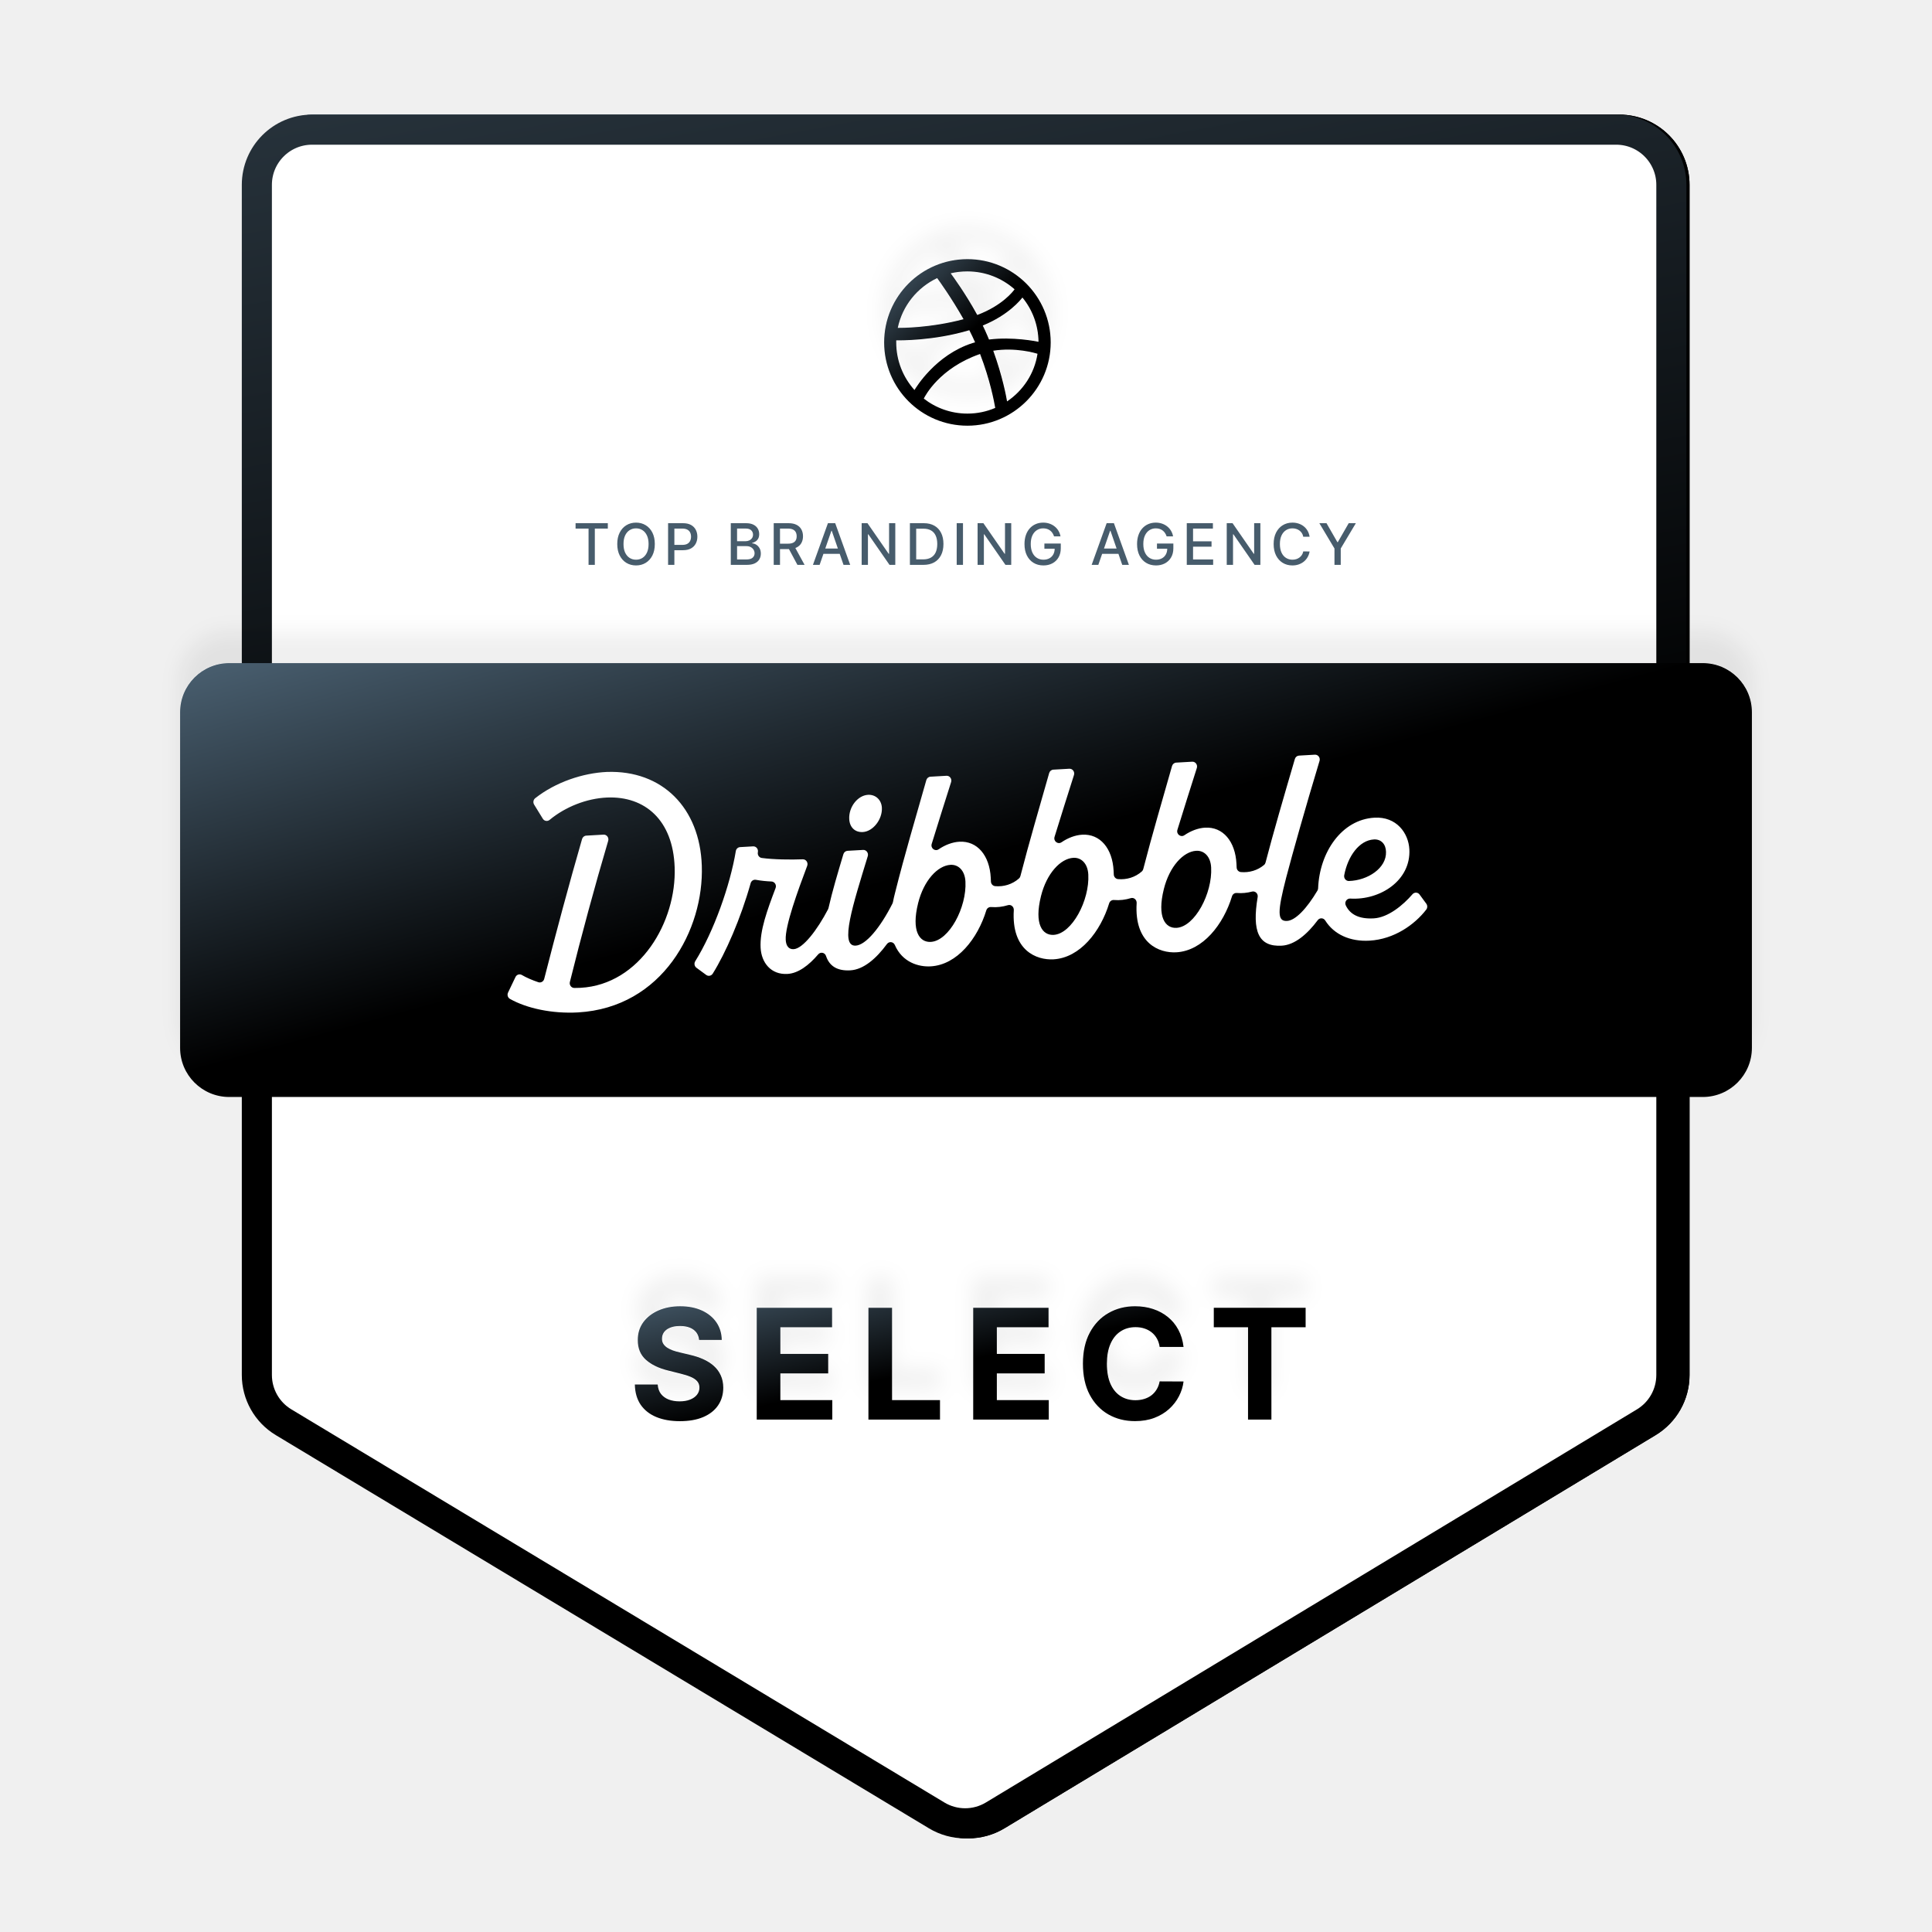
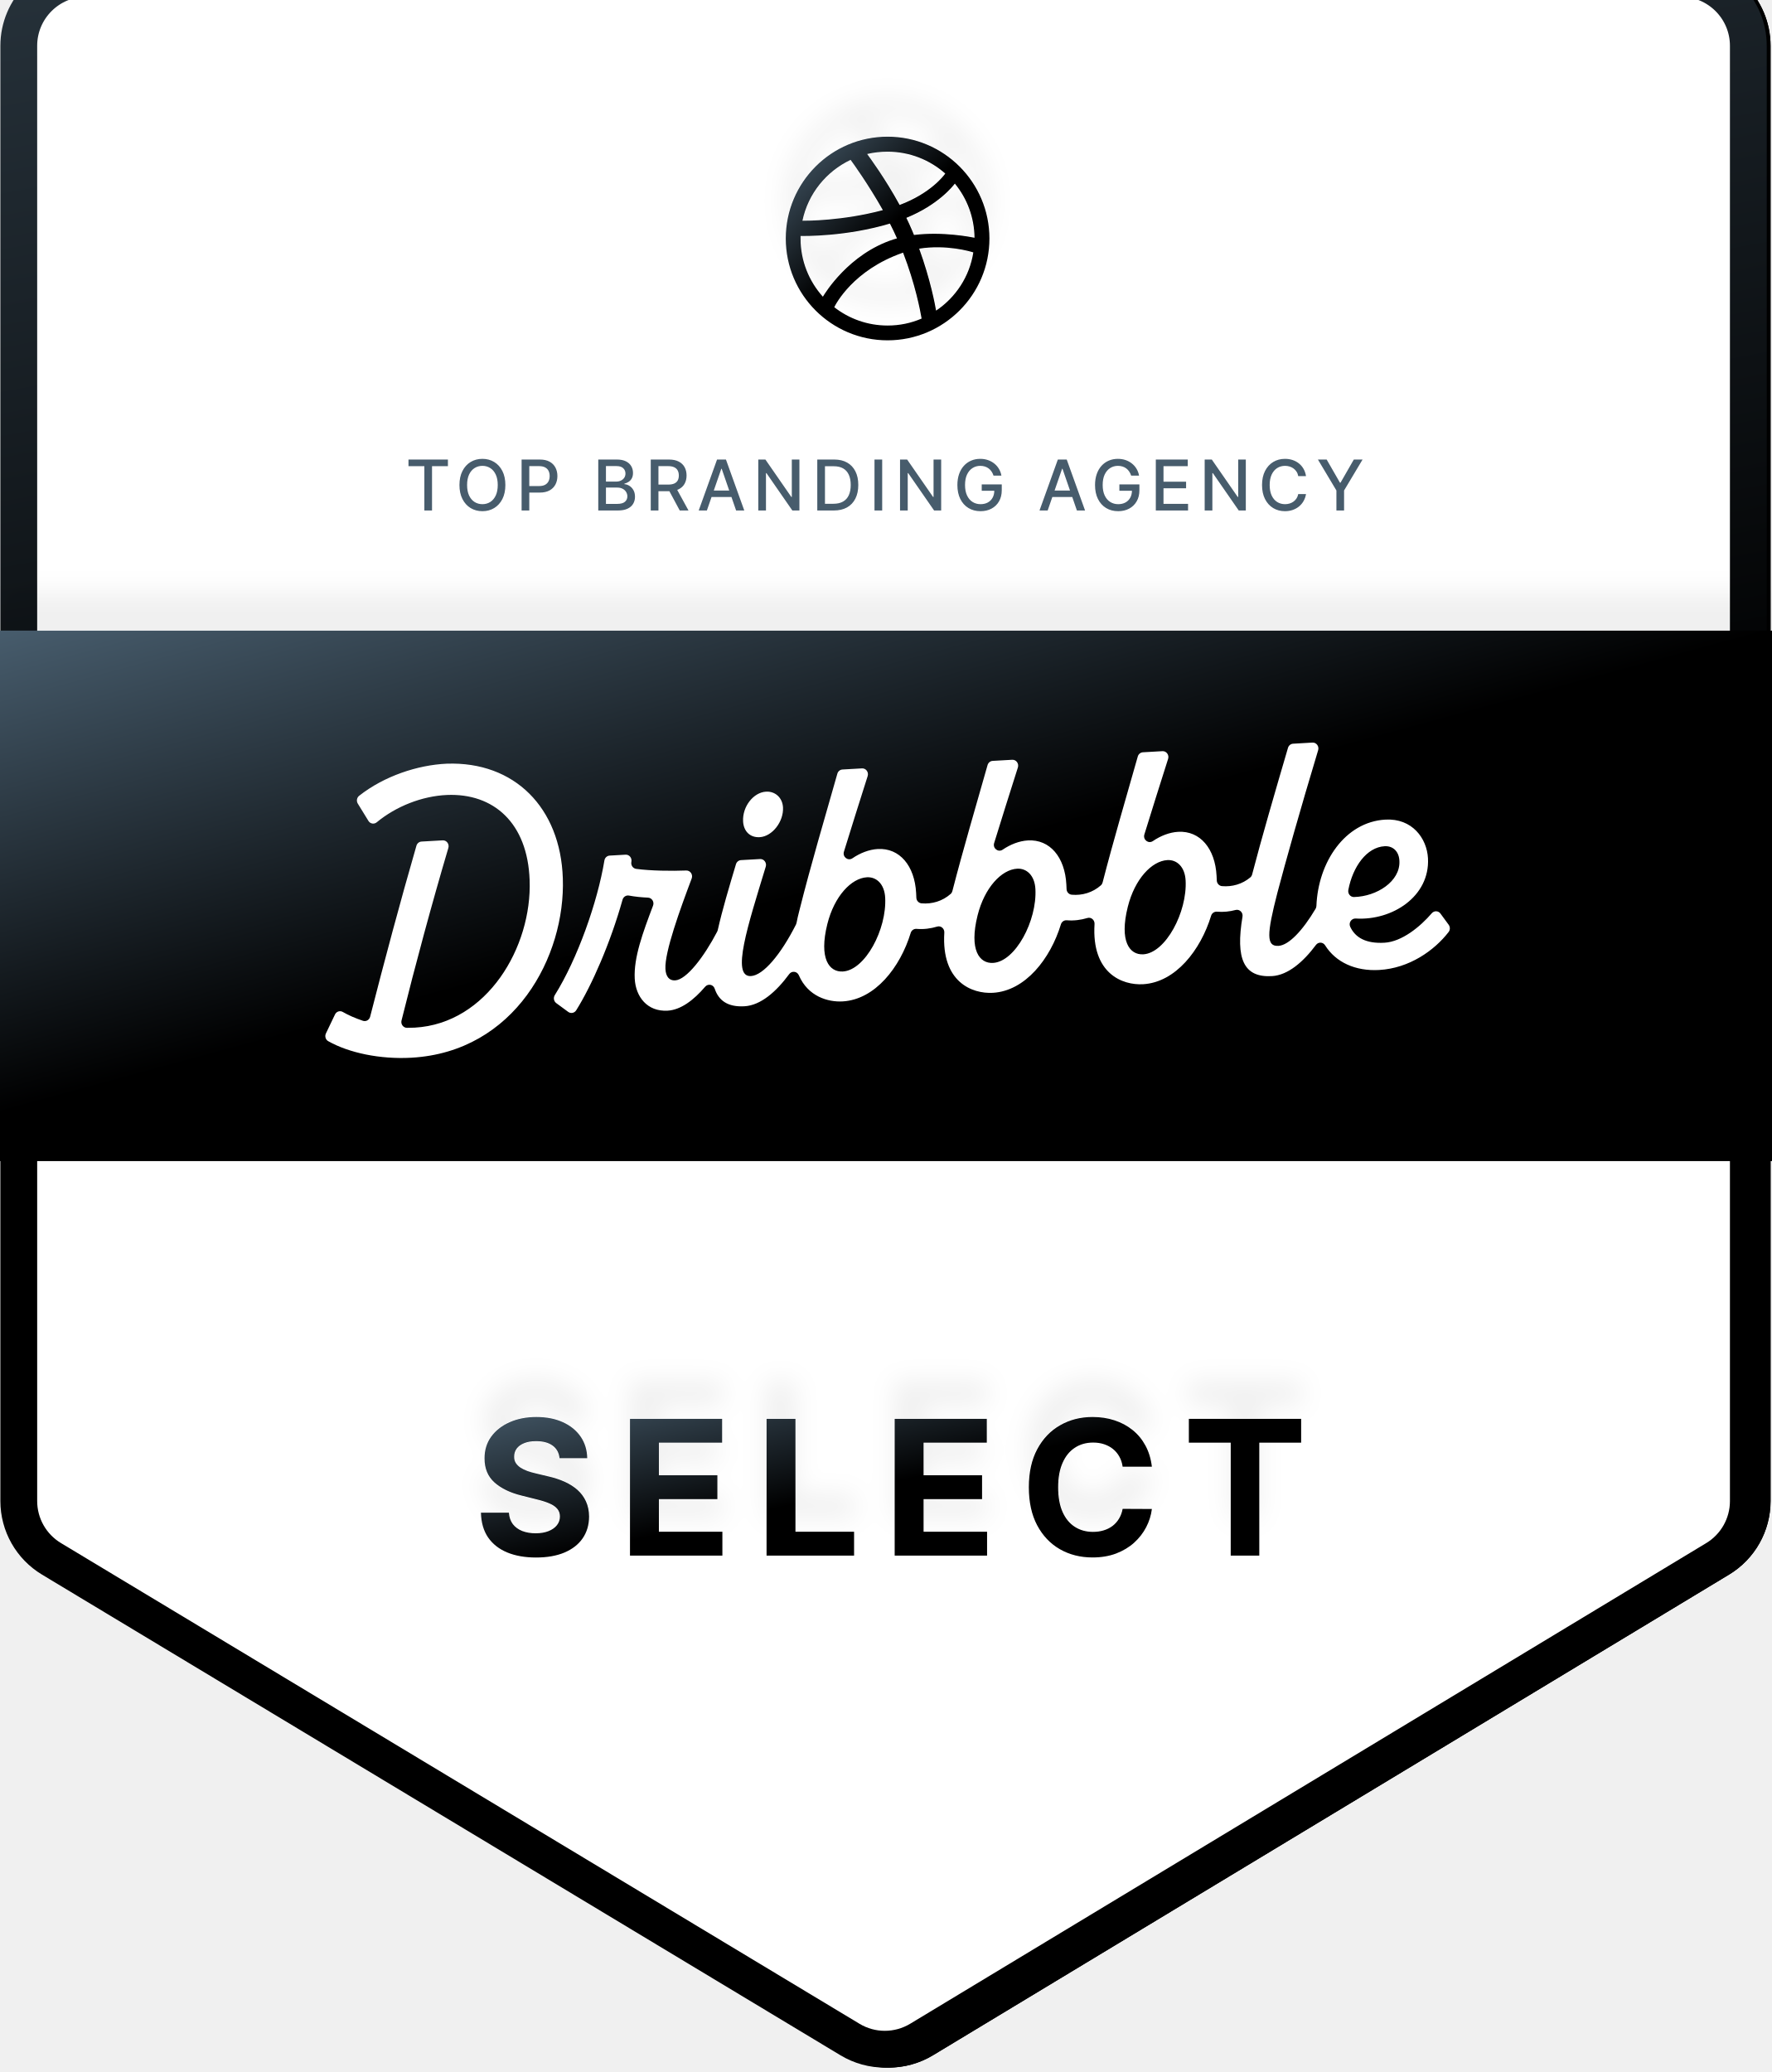
- <svg xmlns="http://www.w3.org/2000/svg" width="236" height="236" viewBox="0 0 236 236" fill="none">
+ <svg xmlns="http://www.w3.org/2000/svg" width="177" height="207" viewBox="29.5 18 177 207" fill="none">
  <path d="M121.76 221.753C119.621 223.045 116.942 223.047 114.8 221.758L35.021 173.731C32.996 172.512 31.758 170.321 31.758 167.957L31.758 22.578C31.758 18.856 34.775 15.838 38.497 15.838L197.803 15.838C201.526 15.838 204.544 18.856 204.544 22.578L204.544 167.964C204.544 170.325 203.308 172.514 201.287 173.734L121.76 221.753Z" fill="white" stroke="url(#paint0_linear_206_370)" stroke-width="3.676" />
  <path d="M121.76 221.753C119.621 223.045 116.942 223.047 114.8 221.758L35.021 173.731C32.996 172.512 31.758 170.321 31.758 167.957L31.758 22.578C31.758 18.856 34.775 15.838 38.497 15.838L197.803 15.838C201.526 15.838 204.544 18.856 204.544 22.578L204.544 167.964C204.544 170.325 203.308 172.514 201.287 173.734L121.76 221.753Z" fill="white" stroke="url(#paint1_linear_206_370)" stroke-width="3.676" />
  <path d="M121.379 221.753C119.239 223.045 116.56 223.047 114.419 221.758L34.64 173.731C32.614 172.512 31.376 170.321 31.376 167.957L31.376 22.578C31.376 18.856 34.393 15.838 38.115 15.838L197.422 15.838C201.144 15.838 204.162 18.856 204.162 22.578L204.162 167.964C204.162 170.325 202.926 172.514 200.905 173.734L121.379 221.753Z" fill="white" stroke="url(#paint2_linear_206_370)" stroke-width="3.676" />
  <path d="M70.308 64.57V63.909H74.248V64.57H72.66V69H71.894V64.57H70.308ZM79.987 66.454C79.987 66.998 79.887 67.465 79.689 67.856C79.49 68.246 79.217 68.546 78.871 68.756C78.526 68.965 78.134 69.07 77.695 69.07C77.254 69.07 76.861 68.965 76.514 68.756C76.169 68.546 75.898 68.245 75.699 67.854C75.5 67.463 75.4 66.996 75.4 66.454C75.4 65.911 75.5 65.445 75.699 65.055C75.898 64.664 76.169 64.364 76.514 64.155C76.861 63.945 77.254 63.84 77.695 63.84C78.134 63.84 78.526 63.945 78.871 64.155C79.217 64.364 79.49 64.664 79.689 65.055C79.887 65.445 79.987 65.911 79.987 66.454ZM79.226 66.454C79.226 66.04 79.159 65.691 79.025 65.408C78.892 65.123 78.71 64.908 78.478 64.762C78.248 64.614 77.987 64.54 77.695 64.54C77.402 64.54 77.14 64.614 76.909 64.762C76.679 64.908 76.497 65.123 76.362 65.408C76.23 65.691 76.164 66.04 76.164 66.454C76.164 66.869 76.23 67.219 76.362 67.504C76.497 67.787 76.679 68.002 76.909 68.15C77.14 68.296 77.402 68.369 77.695 68.369C77.987 68.369 78.248 68.296 78.478 68.15C78.71 68.002 78.892 67.787 79.025 67.504C79.159 67.219 79.226 66.869 79.226 66.454ZM81.609 69V63.909H83.424C83.82 63.909 84.148 63.981 84.408 64.125C84.668 64.269 84.863 64.467 84.992 64.717C85.121 64.966 85.186 65.246 85.186 65.557C85.186 65.87 85.121 66.152 84.99 66.402C84.86 66.651 84.665 66.848 84.403 66.994C84.143 67.138 83.815 67.21 83.421 67.21H82.173V66.559H83.351C83.602 66.559 83.805 66.516 83.96 66.43C84.116 66.342 84.231 66.222 84.303 66.072C84.376 65.921 84.413 65.749 84.413 65.557C84.413 65.365 84.376 65.194 84.303 65.045C84.231 64.896 84.115 64.779 83.958 64.695C83.802 64.61 83.597 64.568 83.341 64.568H82.377V69H81.609ZM89.268 69V63.909H91.132C91.493 63.909 91.793 63.969 92.029 64.088C92.266 64.206 92.444 64.366 92.561 64.568C92.679 64.768 92.738 64.995 92.738 65.246C92.738 65.459 92.699 65.638 92.621 65.783C92.543 65.928 92.439 66.044 92.308 66.131C92.179 66.218 92.036 66.281 91.88 66.32V66.37C92.049 66.378 92.214 66.433 92.375 66.534C92.537 66.633 92.672 66.775 92.778 66.959C92.884 67.143 92.937 67.367 92.937 67.63C92.937 67.891 92.876 68.124 92.753 68.331C92.632 68.537 92.445 68.7 92.191 68.821C91.938 68.94 91.614 69 91.219 69H89.268ZM90.036 68.341H91.145C91.513 68.341 91.776 68.27 91.935 68.127C92.094 67.985 92.174 67.807 92.174 67.593C92.174 67.432 92.133 67.285 92.052 67.151C91.971 67.016 91.855 66.909 91.704 66.83C91.555 66.75 91.377 66.711 91.172 66.711H90.036V68.341ZM90.036 66.112H91.065C91.237 66.112 91.392 66.078 91.53 66.012C91.669 65.946 91.779 65.853 91.861 65.734C91.943 65.613 91.985 65.47 91.985 65.306C91.985 65.096 91.911 64.919 91.763 64.777C91.616 64.634 91.39 64.563 91.085 64.563H90.036V66.112ZM94.512 69V63.909H96.327C96.721 63.909 97.049 63.977 97.309 64.113C97.571 64.249 97.766 64.437 97.895 64.677C98.025 64.916 98.089 65.192 98.089 65.505C98.089 65.817 98.024 66.091 97.893 66.328C97.764 66.563 97.568 66.746 97.306 66.877C97.046 67.008 96.719 67.073 96.325 67.073H94.95V66.412H96.255C96.503 66.412 96.706 66.377 96.861 66.305C97.019 66.234 97.134 66.131 97.207 65.995C97.28 65.859 97.316 65.695 97.316 65.505C97.316 65.313 97.279 65.146 97.204 65.005C97.132 64.865 97.016 64.757 96.859 64.682C96.703 64.606 96.499 64.568 96.245 64.568H95.28V69H94.512ZM97.025 66.703L98.283 69H97.408L96.175 66.703H97.025ZM100.119 69H99.303L101.135 63.909H102.023L103.855 69H103.039L101.6 64.834H101.56L100.119 69ZM100.255 67.006H102.9V67.653H100.255V67.006ZM109.363 63.909V69H108.657L106.07 65.266H106.022V69H105.254V63.909H105.965L108.555 67.648H108.603V63.909H109.363ZM112.796 69H111.148V63.909H112.848C113.347 63.909 113.776 64.011 114.134 64.215C114.492 64.417 114.766 64.708 114.956 65.087C115.149 65.465 115.245 65.918 115.245 66.447C115.245 66.977 115.148 67.433 114.954 67.814C114.762 68.195 114.483 68.489 114.119 68.694C113.754 68.898 113.313 69 112.796 69ZM111.916 68.329H112.754C113.142 68.329 113.464 68.256 113.721 68.11C113.978 67.963 114.17 67.75 114.298 67.471C114.425 67.191 114.489 66.85 114.489 66.447C114.489 66.048 114.425 65.709 114.298 65.43C114.172 65.152 113.984 64.941 113.733 64.796C113.483 64.652 113.172 64.58 112.801 64.58H111.916V68.329ZM117.632 63.909V69H116.864V63.909H117.632ZM123.525 63.909V69H122.819L120.231 65.266H120.184V69H119.416V63.909H120.126L122.717 67.648H122.764V63.909H123.525ZM128.755 65.517C128.707 65.367 128.642 65.231 128.561 65.112C128.481 64.991 128.386 64.888 128.275 64.804C128.164 64.718 128.037 64.652 127.895 64.608C127.754 64.563 127.599 64.54 127.43 64.54C127.143 64.54 126.885 64.614 126.654 64.762C126.424 64.909 126.242 65.126 126.107 65.41C125.975 65.694 125.909 66.041 125.909 66.452C125.909 66.865 125.976 67.213 126.11 67.499C126.244 67.784 126.428 68 126.662 68.147C126.895 68.295 127.161 68.369 127.46 68.369C127.736 68.369 127.978 68.312 128.183 68.2C128.39 68.087 128.55 67.928 128.663 67.722C128.777 67.515 128.834 67.272 128.834 66.992L129.033 67.029H127.576V66.395H129.578V66.974C129.578 67.402 129.486 67.773 129.304 68.088C129.123 68.401 128.873 68.643 128.553 68.814C128.235 68.984 127.871 69.07 127.46 69.07C126.999 69.07 126.595 68.963 126.247 68.751C125.9 68.539 125.63 68.239 125.436 67.849C125.242 67.458 125.145 66.994 125.145 66.457C125.145 66.051 125.202 65.686 125.314 65.363C125.427 65.04 125.585 64.766 125.789 64.54C125.995 64.313 126.236 64.14 126.513 64.021C126.791 63.9 127.095 63.84 127.425 63.84C127.7 63.84 127.956 63.88 128.193 63.961C128.432 64.043 128.644 64.158 128.829 64.307C129.017 64.456 129.172 64.633 129.294 64.839C129.417 65.043 129.5 65.269 129.543 65.517H128.755ZM134.164 69H133.349L135.181 63.909H136.068L137.9 69H137.085L135.646 64.834H135.606L134.164 69ZM134.301 67.006H136.946V67.653H134.301V67.006ZM142.506 65.517C142.458 65.367 142.393 65.231 142.312 65.112C142.232 64.991 142.137 64.888 142.026 64.804C141.915 64.718 141.788 64.652 141.646 64.608C141.505 64.563 141.35 64.54 141.181 64.54C140.894 64.54 140.636 64.614 140.405 64.762C140.175 64.909 139.993 65.126 139.858 65.41C139.726 65.694 139.66 66.041 139.66 66.452C139.66 66.865 139.727 67.213 139.861 67.499C139.995 67.784 140.179 68 140.413 68.147C140.646 68.295 140.912 68.369 141.211 68.369C141.488 68.369 141.729 68.312 141.934 68.2C142.141 68.087 142.301 67.928 142.414 67.722C142.528 67.515 142.585 67.272 142.585 66.992L142.784 67.029H141.328V66.395H143.329V66.974C143.329 67.402 143.238 67.773 143.055 68.088C142.875 68.401 142.624 68.643 142.305 68.814C141.986 68.984 141.622 69.07 141.211 69.07C140.75 69.07 140.346 68.963 139.998 68.751C139.651 68.539 139.381 68.239 139.187 67.849C138.993 67.458 138.896 66.994 138.896 66.457C138.896 66.051 138.953 65.686 139.066 65.363C139.178 65.04 139.336 64.766 139.54 64.54C139.746 64.313 139.987 64.14 140.264 64.021C140.542 63.9 140.846 63.84 141.176 63.84C141.451 63.84 141.707 63.88 141.944 63.961C142.183 64.043 142.395 64.158 142.58 64.307C142.768 64.456 142.923 64.633 143.045 64.839C143.168 65.043 143.251 65.269 143.294 65.517H142.506ZM144.968 69V63.909H148.16V64.57H145.736V66.121H147.993V66.78H145.736V68.339H148.19V69H144.968ZM153.959 63.909V69H153.253L150.666 65.266H150.618V69H149.85V63.909H150.561L153.151 67.648H153.199V63.909H153.959ZM159.973 65.565H159.197C159.167 65.399 159.112 65.253 159.03 65.127C158.949 65.001 158.85 64.894 158.732 64.806C158.615 64.719 158.483 64.652 158.337 64.608C158.193 64.563 158.039 64.54 157.877 64.54C157.584 64.54 157.321 64.614 157.089 64.762C156.859 64.909 156.676 65.126 156.542 65.41C156.41 65.695 156.343 66.044 156.343 66.454C156.343 66.869 156.41 67.219 156.542 67.504C156.676 67.789 156.86 68.004 157.092 68.15C157.324 68.296 157.585 68.369 157.875 68.369C158.035 68.369 158.188 68.347 158.332 68.304C158.478 68.259 158.61 68.194 158.727 68.108C158.845 68.021 158.944 67.916 159.026 67.792C159.108 67.666 159.166 67.522 159.197 67.359L159.973 67.362C159.931 67.612 159.851 67.842 159.731 68.053C159.614 68.262 159.462 68.442 159.277 68.595C159.093 68.746 158.882 68.862 158.645 68.945C158.408 69.028 158.15 69.07 157.87 69.07C157.429 69.07 157.036 68.965 156.691 68.756C156.347 68.546 156.075 68.245 155.876 67.854C155.679 67.463 155.58 66.996 155.58 66.454C155.58 65.911 155.68 65.445 155.878 65.055C156.077 64.664 156.349 64.364 156.694 64.155C157.039 63.945 157.43 63.84 157.87 63.84C158.14 63.84 158.392 63.878 158.625 63.956C158.861 64.033 159.072 64.145 159.259 64.294C159.446 64.442 159.601 64.623 159.724 64.836C159.847 65.048 159.93 65.291 159.973 65.565ZM161.163 63.909H162.036L163.366 66.223H163.42L164.75 63.909H165.623L163.776 67.001V69H163.01V67.001L161.163 63.909Z" fill="#475C6C" />
  <g filter="url(#filter0_d_206_370)">
    <path d="M85.397 163.677C85.343 163.139 85.114 162.721 84.71 162.423C84.305 162.126 83.756 161.977 83.062 161.977C82.591 161.977 82.193 162.043 81.869 162.177C81.544 162.306 81.295 162.486 81.122 162.717C80.953 162.948 80.868 163.21 80.868 163.504C80.859 163.748 80.91 163.962 81.022 164.144C81.137 164.326 81.295 164.484 81.495 164.618C81.695 164.747 81.926 164.86 82.189 164.958C82.451 165.051 82.731 165.131 83.029 165.198L84.256 165.491C84.852 165.625 85.399 165.803 85.897 166.025C86.395 166.247 86.826 166.521 87.191 166.845C87.555 167.17 87.838 167.552 88.038 167.992C88.242 168.433 88.347 168.937 88.351 169.506C88.347 170.342 88.133 171.067 87.711 171.68C87.293 172.29 86.688 172.763 85.897 173.101C85.11 173.435 84.161 173.601 83.049 173.601C81.946 173.601 80.986 173.432 80.168 173.094C79.354 172.756 78.719 172.256 78.26 171.594C77.807 170.927 77.569 170.102 77.547 169.119H80.341C80.373 169.577 80.504 169.96 80.735 170.267C80.971 170.569 81.284 170.798 81.675 170.954C82.071 171.105 82.518 171.18 83.016 171.18C83.505 171.18 83.93 171.109 84.29 170.967C84.654 170.825 84.936 170.627 85.137 170.373C85.337 170.12 85.437 169.829 85.437 169.5C85.437 169.193 85.346 168.935 85.163 168.726C84.985 168.517 84.723 168.339 84.376 168.192C84.034 168.046 83.614 167.912 83.116 167.792L81.629 167.419C80.477 167.139 79.568 166.701 78.901 166.105C78.234 165.509 77.903 164.707 77.907 163.697C77.903 162.87 78.123 162.148 78.567 161.53C79.016 160.912 79.632 160.429 80.415 160.082C81.197 159.736 82.087 159.562 83.082 159.562C84.096 159.562 84.981 159.736 85.737 160.082C86.497 160.429 87.088 160.912 87.511 161.53C87.933 162.148 88.151 162.864 88.165 163.677H85.397ZM92.437 173.408V159.749H101.641V162.13H95.325V165.385H101.168V167.766H95.325V171.027H101.668V173.408H92.437ZM106.081 173.408V159.749H108.968V171.027H114.824V173.408H106.081ZM118.88 173.408V159.749H128.084V162.13H121.768V165.385H127.61V167.766H121.768V171.027H128.111V173.408H118.88ZM144.575 164.531H141.654C141.601 164.153 141.492 163.817 141.327 163.524C141.163 163.226 140.951 162.973 140.694 162.764C140.436 162.555 140.138 162.395 139.8 162.283C139.466 162.172 139.104 162.117 138.713 162.117C138.006 162.117 137.39 162.292 136.865 162.644C136.341 162.99 135.934 163.497 135.645 164.164C135.356 164.827 135.211 165.631 135.211 166.578C135.211 167.552 135.356 168.37 135.645 169.033C135.938 169.695 136.347 170.195 136.872 170.533C137.397 170.871 138.004 171.04 138.693 171.04C139.08 171.04 139.437 170.989 139.766 170.887C140.1 170.785 140.396 170.636 140.653 170.44C140.911 170.24 141.125 169.998 141.294 169.713C141.467 169.428 141.587 169.104 141.654 168.739L144.575 168.753C144.499 169.38 144.311 169.984 144.008 170.567C143.71 171.145 143.308 171.663 142.801 172.121C142.299 172.574 141.698 172.934 141 173.201C140.307 173.463 139.522 173.595 138.646 173.595C137.428 173.595 136.338 173.319 135.378 172.768C134.422 172.216 133.666 171.418 133.11 170.373C132.559 169.328 132.283 168.063 132.283 166.578C132.283 165.089 132.564 163.822 133.124 162.777C133.684 161.732 134.444 160.936 135.405 160.389C136.365 159.838 137.446 159.562 138.646 159.562C139.437 159.562 140.171 159.673 140.847 159.896C141.527 160.118 142.13 160.443 142.654 160.869C143.179 161.292 143.606 161.81 143.935 162.423C144.268 163.037 144.482 163.74 144.575 164.531ZM148.269 162.13V159.749H159.487V162.13H155.306V173.408H152.451V162.13H148.269Z" fill="url(#paint3_linear_206_370)" />
  </g>
  <g filter="url(#filter1_d_206_370)">
    <rect x="22" y="81" width="192" height="53" rx="6" fill="url(#paint4_linear_206_370)" />
  </g>
  <path d="M74.128 94.295C80.907 94.053 85.494 98.701 85.727 105.744V105.747C86 113.551 80.939 123.077 70.609 123.669C67.469 123.847 64.346 123.181 62.288 122.016C62.024 121.866 61.926 121.523 62.06 121.243L62.967 119.348C63.111 119.05 63.464 118.934 63.743 119.097C64.326 119.436 65.009 119.726 65.758 119.981C66.064 120.085 66.393 119.9 66.476 119.576C67.911 113.971 69.508 107.998 71.102 102.49C71.171 102.254 71.374 102.089 71.611 102.075L73.723 101.954C74.114 101.931 74.407 102.32 74.292 102.71C72.633 108.315 71.006 114.338 69.612 119.954C69.521 120.325 69.793 120.683 70.161 120.683C70.424 120.683 70.687 120.678 70.939 120.664C78.164 120.25 82.66 112.611 82.411 105.932C82.212 100.197 78.799 97.227 74.153 97.42C71.65 97.529 69.047 98.567 67.14 100.148C66.876 100.368 66.489 100.308 66.308 100.012L65.245 98.284C65.085 98.025 65.146 97.684 65.382 97.499C67.888 95.529 71.218 94.427 74.128 94.295ZM160.616 92.187C161.009 92.165 161.303 92.556 161.186 92.946C159.389 98.904 157.923 104.116 157.114 107.191C156.04 111.362 155.998 112.565 157.22 112.495C158.245 112.436 159.627 110.984 160.93 108.789C160.981 108.703 161.008 108.604 161.012 108.505C161.183 104.11 163.882 100.112 167.894 99.882C170.581 99.729 172.053 101.755 172.158 103.749C172.359 107.555 168.589 109.989 164.937 109.763C164.512 109.737 164.203 110.193 164.39 110.59C164.9 111.679 165.975 112.287 167.809 112.181C169.553 112.083 171.383 110.58 172.535 109.239C172.772 108.963 173.192 108.975 173.407 109.269H173.405L174.227 110.389C174.383 110.605 174.381 110.902 174.219 111.112C172.794 112.957 170.297 114.732 167.285 114.904C164.909 115.039 162.947 114.14 161.88 112.44C161.669 112.104 161.203 112.084 160.966 112.402C159.7 114.099 158.168 115.426 156.571 115.517C153.729 115.679 152.925 113.776 153.628 109.578C153.699 109.16 153.331 108.807 152.936 108.911C152.347 109.067 151.721 109.136 151.086 109.081C150.822 109.058 150.574 109.219 150.494 109.481C149.442 112.931 146.937 116.141 143.696 116.327C141.627 116.445 138.537 115.261 138.846 110.317C138.872 109.915 138.509 109.597 138.137 109.71C137.488 109.907 136.789 110 136.078 109.939C135.814 109.917 135.568 110.078 135.488 110.34C134.436 113.79 131.931 116.999 128.691 117.185C126.621 117.303 123.531 116.12 123.839 111.175C123.865 110.773 123.503 110.456 123.131 110.568C122.482 110.765 121.783 110.859 121.072 110.798C120.808 110.775 120.562 110.936 120.482 111.198C119.429 114.648 116.925 117.858 113.685 118.044C112.213 118.128 110.221 117.553 109.307 115.433C109.131 115.024 108.602 114.962 108.341 115.318C107.061 117.061 105.503 118.437 103.875 118.53C102.207 118.626 101.294 117.958 100.897 116.766C100.756 116.346 100.229 116.245 99.945 116.579C98.805 117.916 97.508 118.895 96.195 118.969C94.172 119.086 93.007 117.589 92.911 115.775C92.8 113.659 93.718 111.181 94.741 108.476C94.884 108.101 94.626 107.694 94.237 107.676C93.647 107.651 92.972 107.59 92.338 107.471C92.052 107.417 91.775 107.594 91.694 107.883C90.483 112.199 88.629 116.43 87.065 118.93C86.89 119.21 86.528 119.284 86.266 119.092L85.07 118.214C84.826 118.032 84.76 117.684 84.923 117.421C87.183 113.806 89.191 108.145 89.883 103.959C89.926 103.692 90.144 103.493 90.406 103.477L91.994 103.386C92.359 103.365 92.645 103.704 92.579 104.077L92.573 104.117C92.513 104.449 92.735 104.761 93.056 104.804C94.481 105 96.61 105.024 98.055 104.967C98.461 104.952 98.748 105.372 98.601 105.764C97.442 108.843 95.888 113.11 95.978 114.799C96.018 115.561 96.355 115.978 96.948 115.944C98.083 115.879 99.829 113.601 101.153 111.064C101.177 111.019 101.194 110.969 101.205 110.919C101.66 108.891 102.34 106.626 103.023 104.341C103.092 104.107 103.294 103.943 103.529 103.929L105.432 103.821C105.825 103.798 106.119 104.193 106 104.583C104.207 110.472 102.518 115.626 104.521 115.512C105.759 115.442 107.513 113.345 109.022 110.36C109.046 110.311 109.064 110.259 109.074 110.204C109.15 109.814 109.242 109.406 109.355 108.98C110.506 104.39 111.859 99.855 113.153 95.295C113.22 95.057 113.423 94.89 113.661 94.876L115.614 94.764C116.011 94.742 116.305 95.14 116.181 95.533C115.401 97.976 114.585 100.577 113.811 103.082C113.648 103.609 114.213 104.048 114.66 103.745C115.431 103.219 116.323 102.869 117.186 102.82C119.384 102.695 120.88 104.501 121.024 107.22C121.032 107.364 121.04 107.519 121.044 107.676C121.052 107.978 121.278 108.221 121.567 108.247C122.601 108.338 123.659 108.031 124.476 107.303C124.56 107.229 124.616 107.128 124.645 107.018C125.732 102.804 126.97 98.631 128.159 94.435C128.227 94.197 128.431 94.029 128.669 94.015L130.622 93.904C131.019 93.882 131.312 94.28 131.188 94.673C130.408 97.115 129.592 99.718 128.818 102.222C128.655 102.75 129.221 103.189 129.668 102.885C130.439 102.359 131.33 102.01 132.193 101.961C134.391 101.835 135.888 103.641 136.031 106.361C136.04 106.505 136.048 106.66 136.052 106.817C136.059 107.118 136.286 107.361 136.574 107.386C137.609 107.478 138.667 107.172 139.484 106.444C139.568 106.369 139.624 106.268 139.653 106.158C140.74 101.943 141.978 97.771 143.167 93.575C143.235 93.337 143.439 93.17 143.677 93.156L145.629 93.045C146.026 93.022 146.32 93.421 146.196 93.813C145.415 96.256 144.6 98.858 143.825 101.363C143.663 101.891 144.229 102.329 144.676 102.025C145.447 101.499 146.338 101.151 147.2 101.101C149.399 100.976 150.895 102.782 151.038 105.502C151.046 105.646 151.055 105.799 151.059 105.957C151.067 106.256 151.292 106.502 151.58 106.527C152.581 106.616 153.605 106.332 154.409 105.655C154.499 105.58 154.561 105.474 154.591 105.359C155.513 101.81 156.867 97.16 158.173 92.711C158.242 92.476 158.446 92.313 158.681 92.299L160.616 92.187ZM116.109 105.643C114.539 105.733 112.849 107.539 112.155 110.306C111.289 113.775 112.341 115.134 113.702 115.056H113.7C115.935 114.928 118.098 110.84 117.932 107.685C117.859 106.308 117.051 105.59 116.109 105.643ZM131.116 104.785C129.547 104.875 127.857 106.68 127.163 109.448C126.297 112.916 127.348 114.275 128.709 114.198H128.708C130.943 114.07 133.106 109.982 132.94 106.827C132.868 105.449 132.059 104.732 131.116 104.785ZM146.124 103.926C144.555 104.017 142.864 105.822 142.17 108.59C141.303 112.058 142.356 113.417 143.717 113.34H143.716C145.949 113.211 148.113 109.123 147.946 105.968C147.875 104.591 147.067 103.873 146.124 103.926ZM167.824 102.541H167.823C166.041 102.643 164.646 104.57 164.201 106.907C164.131 107.278 164.403 107.624 164.768 107.616C167.07 107.558 169.378 106.042 169.305 104.056C169.291 103.147 168.732 102.489 167.824 102.541ZM106.029 97.09C106.937 97.037 107.672 97.686 107.724 98.666C107.798 100.08 106.653 101.565 105.396 101.636C104.418 101.691 103.788 101.037 103.737 100.057C103.658 98.572 104.773 97.161 106.029 97.09Z" fill="white" />
  <g filter="url(#filter2_d_206_370)">
    <path fill-rule="evenodd" clip-rule="evenodd" d="M118.173 31.654C112.557 31.654 108 36.211 108 41.827C108 47.443 112.557 52 118.173 52C123.778 52 128.346 47.443 128.346 41.827C128.346 36.211 123.778 31.654 118.173 31.654ZM124.892 36.343C126.106 37.822 126.834 39.709 126.856 41.75C126.57 41.695 123.701 41.11 120.81 41.474C120.744 41.331 120.689 41.176 120.622 41.022C120.446 40.602 120.247 40.172 120.049 39.764C123.248 38.462 124.705 36.586 124.892 36.343ZM118.173 33.155C120.38 33.155 122.399 33.982 123.933 35.339C123.778 35.56 122.465 37.314 119.376 38.473C117.952 35.858 116.375 33.717 116.132 33.386C116.783 33.232 117.467 33.155 118.173 33.155ZM114.477 33.971C114.708 34.28 116.253 36.432 117.699 38.991C113.638 40.073 110.052 40.051 109.666 40.051C110.229 37.358 112.049 35.119 114.477 33.971ZM109.479 41.838C109.479 41.75 109.479 41.661 109.479 41.573C109.854 41.584 114.068 41.639 118.405 40.337C118.658 40.823 118.89 41.319 119.111 41.816C119 41.849 118.879 41.882 118.769 41.915C114.289 43.361 111.906 47.311 111.707 47.642C110.328 46.108 109.479 44.067 109.479 41.838ZM118.173 50.522C116.165 50.522 114.311 49.837 112.844 48.69C112.998 48.37 114.764 44.972 119.662 43.261C119.685 43.25 119.696 43.25 119.718 43.239C120.942 46.406 121.439 49.065 121.571 49.826C120.523 50.279 119.376 50.522 118.173 50.522ZM123.017 49.032C122.928 48.502 122.465 45.965 121.329 42.842C124.054 42.412 126.437 43.118 126.735 43.217C126.36 45.634 124.97 47.719 123.017 49.032Z" fill="url(#paint5_linear_206_370)" />
  </g>
  <defs>
    <filter id="filter0_d_206_370" x="75.067" y="153.363" width="86.9" height="20.238" filterUnits="userSpaceOnUse" color-interpolation-filters="sRGB">
      <feFlood flood-opacity="0" result="BackgroundImageFix" />
      <feColorMatrix in="SourceAlpha" type="matrix" values="0 0 0 0 0 0 0 0 0 0 0 0 0 0 0 0 0 0 127 0" result="hardAlpha" />
      <feOffset dy="-3.719" />
      <feGaussianBlur stdDeviation="1.24" />
      <feComposite in2="hardAlpha" operator="out" />
      <feColorMatrix type="matrix" values="0 0 0 0 0 0 0 0 0 0 0 0 0 0 0 0 0 0 0.06 0" />
      <feBlend mode="normal" in2="BackgroundImageFix" result="effect1_dropShadow_206_370" />
      <feBlend mode="normal" in="SourceGraphic" in2="effect1_dropShadow_206_370" result="shape" />
    </filter>
    <filter id="filter1_d_206_370" x="19.52" y="74.801" width="196.959" height="59.199" filterUnits="userSpaceOnUse" color-interpolation-filters="sRGB">
      <feFlood flood-opacity="0" result="BackgroundImageFix" />
      <feColorMatrix in="SourceAlpha" type="matrix" values="0 0 0 0 0 0 0 0 0 0 0 0 0 0 0 0 0 0 127 0" result="hardAlpha" />
      <feOffset dy="-3.719" />
      <feGaussianBlur stdDeviation="1.24" />
      <feComposite in2="hardAlpha" operator="out" />
      <feColorMatrix type="matrix" values="0 0 0 0 0 0 0 0 0 0 0 0 0 0 0 0 0 0 0.06 0" />
      <feBlend mode="normal" in2="BackgroundImageFix" result="effect1_dropShadow_206_370" />
      <feBlend mode="normal" in="SourceGraphic" in2="effect1_dropShadow_206_370" result="shape" />
    </filter>
    <filter id="filter2_d_206_370" x="105.52" y="25.455" width="25.305" height="26.545" filterUnits="userSpaceOnUse" color-interpolation-filters="sRGB">
      <feFlood flood-opacity="0" result="BackgroundImageFix" />
      <feColorMatrix in="SourceAlpha" type="matrix" values="0 0 0 0 0 0 0 0 0 0 0 0 0 0 0 0 0 0 127 0" result="hardAlpha" />
      <feOffset dy="-3.719" />
      <feGaussianBlur stdDeviation="1.24" />
      <feComposite in2="hardAlpha" operator="out" />
      <feColorMatrix type="matrix" values="0 0 0 0 0 0 0 0 0 0 0 0 0 0 0 0 0 0 0.06 0" />
      <feBlend mode="normal" in2="BackgroundImageFix" result="effect1_dropShadow_206_370" />
      <feBlend mode="normal" in="SourceGraphic" in2="effect1_dropShadow_206_370" result="shape" />
    </filter>
    <linearGradient id="paint0_linear_206_370" x1="206.381" y1="226" x2="-2.099" y2="52.467" gradientUnits="userSpaceOnUse">
      <stop />
      <stop offset="0.521" />
      <stop offset="1" stop-color="#4A6071" />
    </linearGradient>
    <linearGradient id="paint1_linear_206_370" x1="206.381" y1="226" x2="-2.099" y2="52.467" gradientUnits="userSpaceOnUse">
      <stop />
      <stop offset="0.521" />
      <stop offset="1" stop-color="#4A6071" />
    </linearGradient>
    <linearGradient id="paint2_linear_206_370" x1="116.952" y1="337.436" x2="38.386" y2="-88.375" gradientUnits="userSpaceOnUse">
      <stop />
      <stop offset="0.521" />
      <stop offset="1" stop-color="#4A6071" />
    </linearGradient>
    <linearGradient id="paint3_linear_206_370" x1="76.8" y1="157.408" x2="84.789" y2="193.237" gradientUnits="userSpaceOnUse">
      <stop stop-color="#4A6071" />
      <stop offset="0.479" />
      <stop offset="1" />
    </linearGradient>
    <linearGradient id="paint4_linear_206_370" x1="22" y1="81" x2="48.582" y2="178.68" gradientUnits="userSpaceOnUse">
      <stop stop-color="#4A6071" />
      <stop offset="0.479" />
      <stop offset="1" />
    </linearGradient>
    <linearGradient id="paint5_linear_206_370" x1="108" y1="31.654" x2="128.135" y2="52.079" gradientUnits="userSpaceOnUse">
      <stop stop-color="#4A6071" />
      <stop offset="0.479" />
      <stop offset="1" />
    </linearGradient>
  </defs>
</svg>
